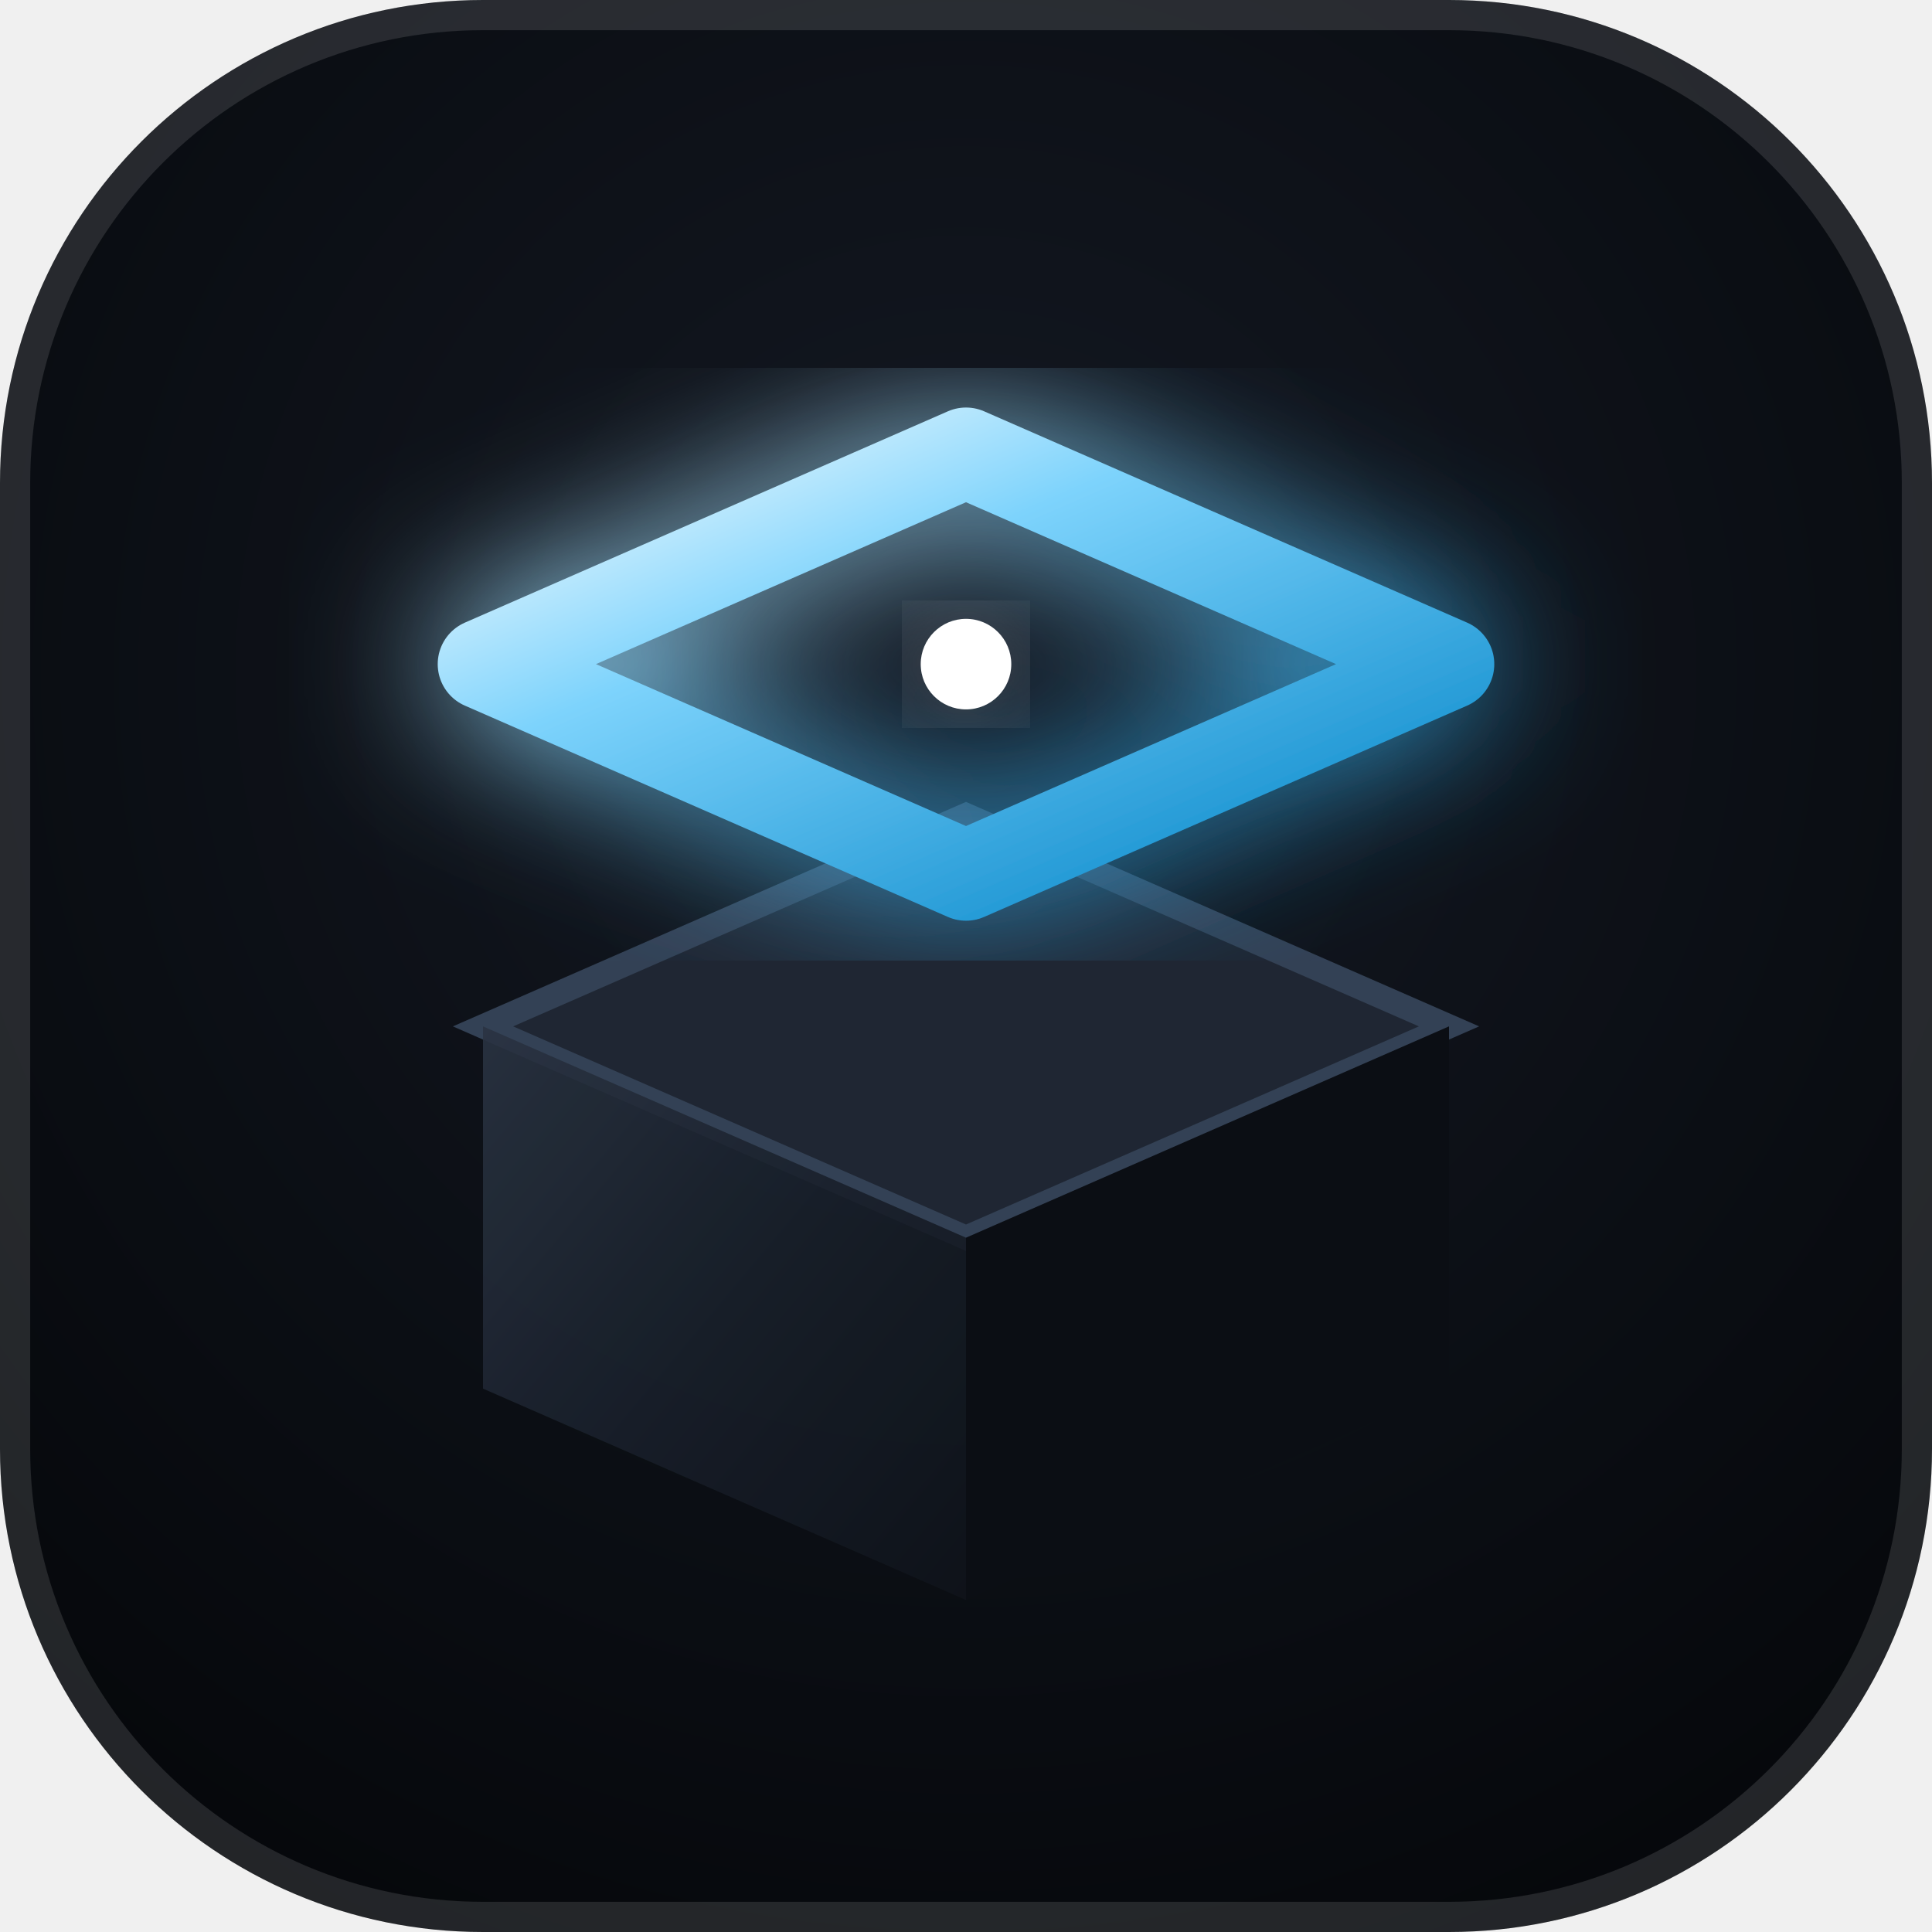
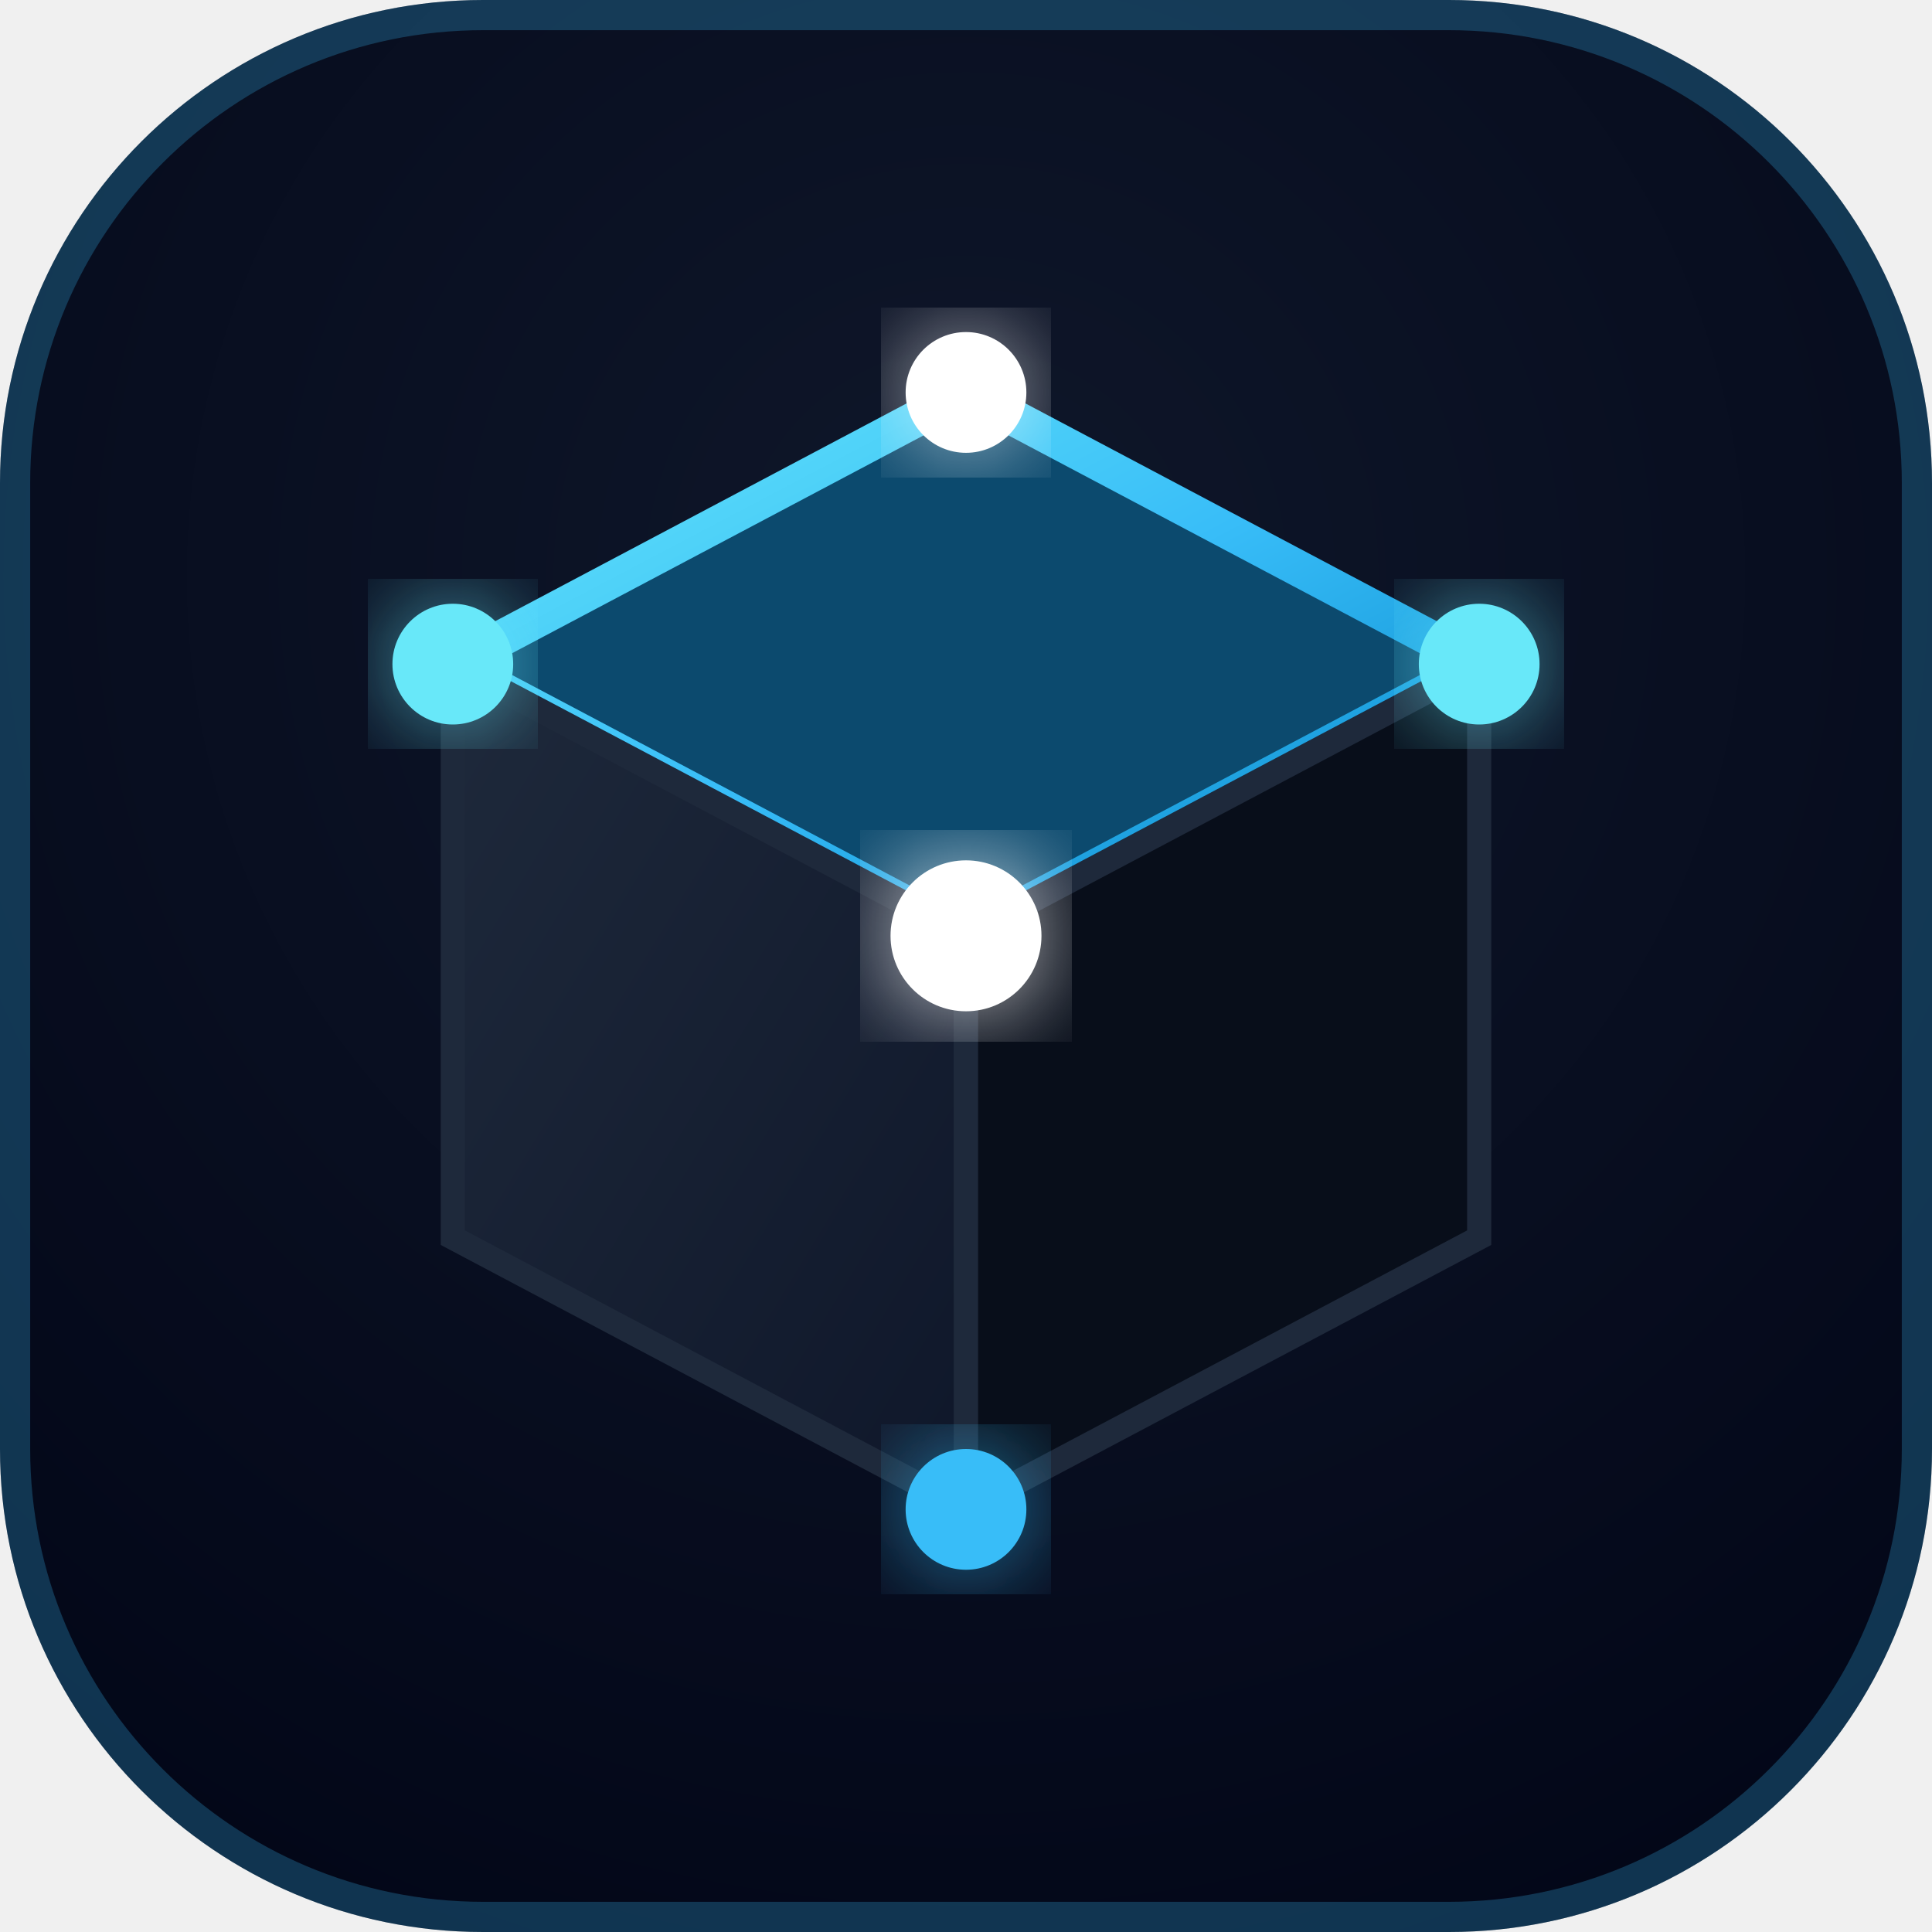
<svg xmlns="http://www.w3.org/2000/svg" viewBox="0 0 64 64" fill="none">
  <defs>
-     <radialGradient id="bgGlow" cx="50%" cy="35%" r="75%">
-       <stop offset="0%" stop-color="#141923" />
-       <stop offset="100%" stop-color="#05070a" />
+     <radialGradient id="tensorBg" cx="50%" cy="30%" r="80%">
+       <stop offset="0%" stop-color="#0f172a" />
+       <stop offset="100%" stop-color="#020617" />
    </radialGradient>
-     <linearGradient id="cyanNeon" x1="0%" y1="0%" x2="100%" y2="100%">
-       <stop offset="0%" stop-color="#ffffff" />
-       <stop offset="35%" stop-color="#7dd3fc" />
+     <linearGradient id="tensorCyan" x1="0%" y1="0%" x2="100%" y2="100%">
+       <stop offset="0%" stop-color="#67e8f9" />
+       <stop offset="50%" stop-color="#38bdf8" />
      <stop offset="100%" stop-color="#0284c7" />
    </linearGradient>
-     <linearGradient id="monolithGrad" x1="0%" y1="0%" x2="100%" y2="100%">
-       <stop offset="0%" stop-color="#2a3342" />
-       <stop offset="50%" stop-color="#181f2a" />
-       <stop offset="100%" stop-color="#0f131a" />
+     <linearGradient id="tensorMetal" x1="0%" y1="0%" x2="100%" y2="100%">
+       <stop offset="0%" stop-color="#1e293b" />
+       <stop offset="100%" stop-color="#0f172a" />
    </linearGradient>
-     <filter id="neonBloom" x="-20%" y="-20%" width="140%" height="140%">
-       <feGaussianBlur stdDeviation="2.5" result="blur" />
+     <filter id="bloom" x="-20%" y="-20%" width="140%" height="140%">
+       <feGaussianBlur stdDeviation="2" result="blur" />
      <feMerge>
        <feMergeNode in="blur" />
        <feMergeNode in="SourceGraphic" />
      </feMerge>
    </filter>
  </defs>
-   <rect width="64" height="64" rx="16" fill="url(#bgGlow)" />
-   <rect width="63" height="63" x="0.5" y="0.5" rx="15.5" stroke="rgba(255, 255, 255, 0.12)" stroke-width="1" />
-   <polygon points="32,27 48,34 32,41 16,34" fill="#1f2633" stroke="#334155" stroke-width="0.8" />
-   <polygon points="16,34 32,41 32,53 16,46" fill="url(#monolithGrad)" opacity="0.9" />
-   <polygon points="32,41 48,34 48,46 32,53" fill="#0b0e14" />
-   <polygon points="32,15 48,22 32,29 16,22" fill="none" stroke="url(#cyanNeon)" stroke-width="3" stroke-linejoin="round" filter="url(#neonBloom)" />
-   <circle cx="32" cy="22" r="1.5" fill="#ffffff" filter="url(#neonBloom)" />
+   <rect width="64" height="64" rx="16" fill="url(#tensorBg)" />
+   <rect width="63" height="63" x="0.5" y="0.5" rx="15.5" stroke="#38bdf8" stroke-opacity="0.25" stroke-width="1" />
+   <polygon points="32,13 49,22 32,31 15,22" fill="#0c4a6e" stroke="url(#tensorCyan)" stroke-width="1.2" stroke-linejoin="round" />
+   <polygon points="15,22 32,31 32,50 15,41" fill="url(#tensorMetal)" stroke="#1e293b" stroke-width="0.8" />
+   <polygon points="32,31 49,22 49,41 32,50" fill="#080e1a" stroke="#1e293b" stroke-width="0.8" />
+   <line x1="32" y1="31" x2="32" y2="50" stroke="#38bdf8" stroke-width="2" stroke-linecap="round" filter="url(#bloom)" opacity="0.9" />
+   <line x1="15" y1="22" x2="49" y2="22" stroke="#67e8f9" stroke-width="1.8" stroke-linecap="round" filter="url(#bloom)" opacity="0.85" />
+   <line x1="32" y1="13" x2="32" y2="31" stroke="#38bdf8" stroke-width="1.8" stroke-linecap="round" filter="url(#bloom)" opacity="0.85" />
+   <circle cx="32" cy="13" r="2" fill="#ffffff" filter="url(#bloom)" />
+   <circle cx="15" cy="22" r="2" fill="#67e8f9" filter="url(#bloom)" />
+   <circle cx="49" cy="22" r="2" fill="#67e8f9" filter="url(#bloom)" />
+   <circle cx="32" cy="31" r="2.5" fill="#ffffff" filter="url(#bloom)" />
+   <circle cx="32" cy="50" r="2" fill="#38bdf8" filter="url(#bloom)" />
</svg>
